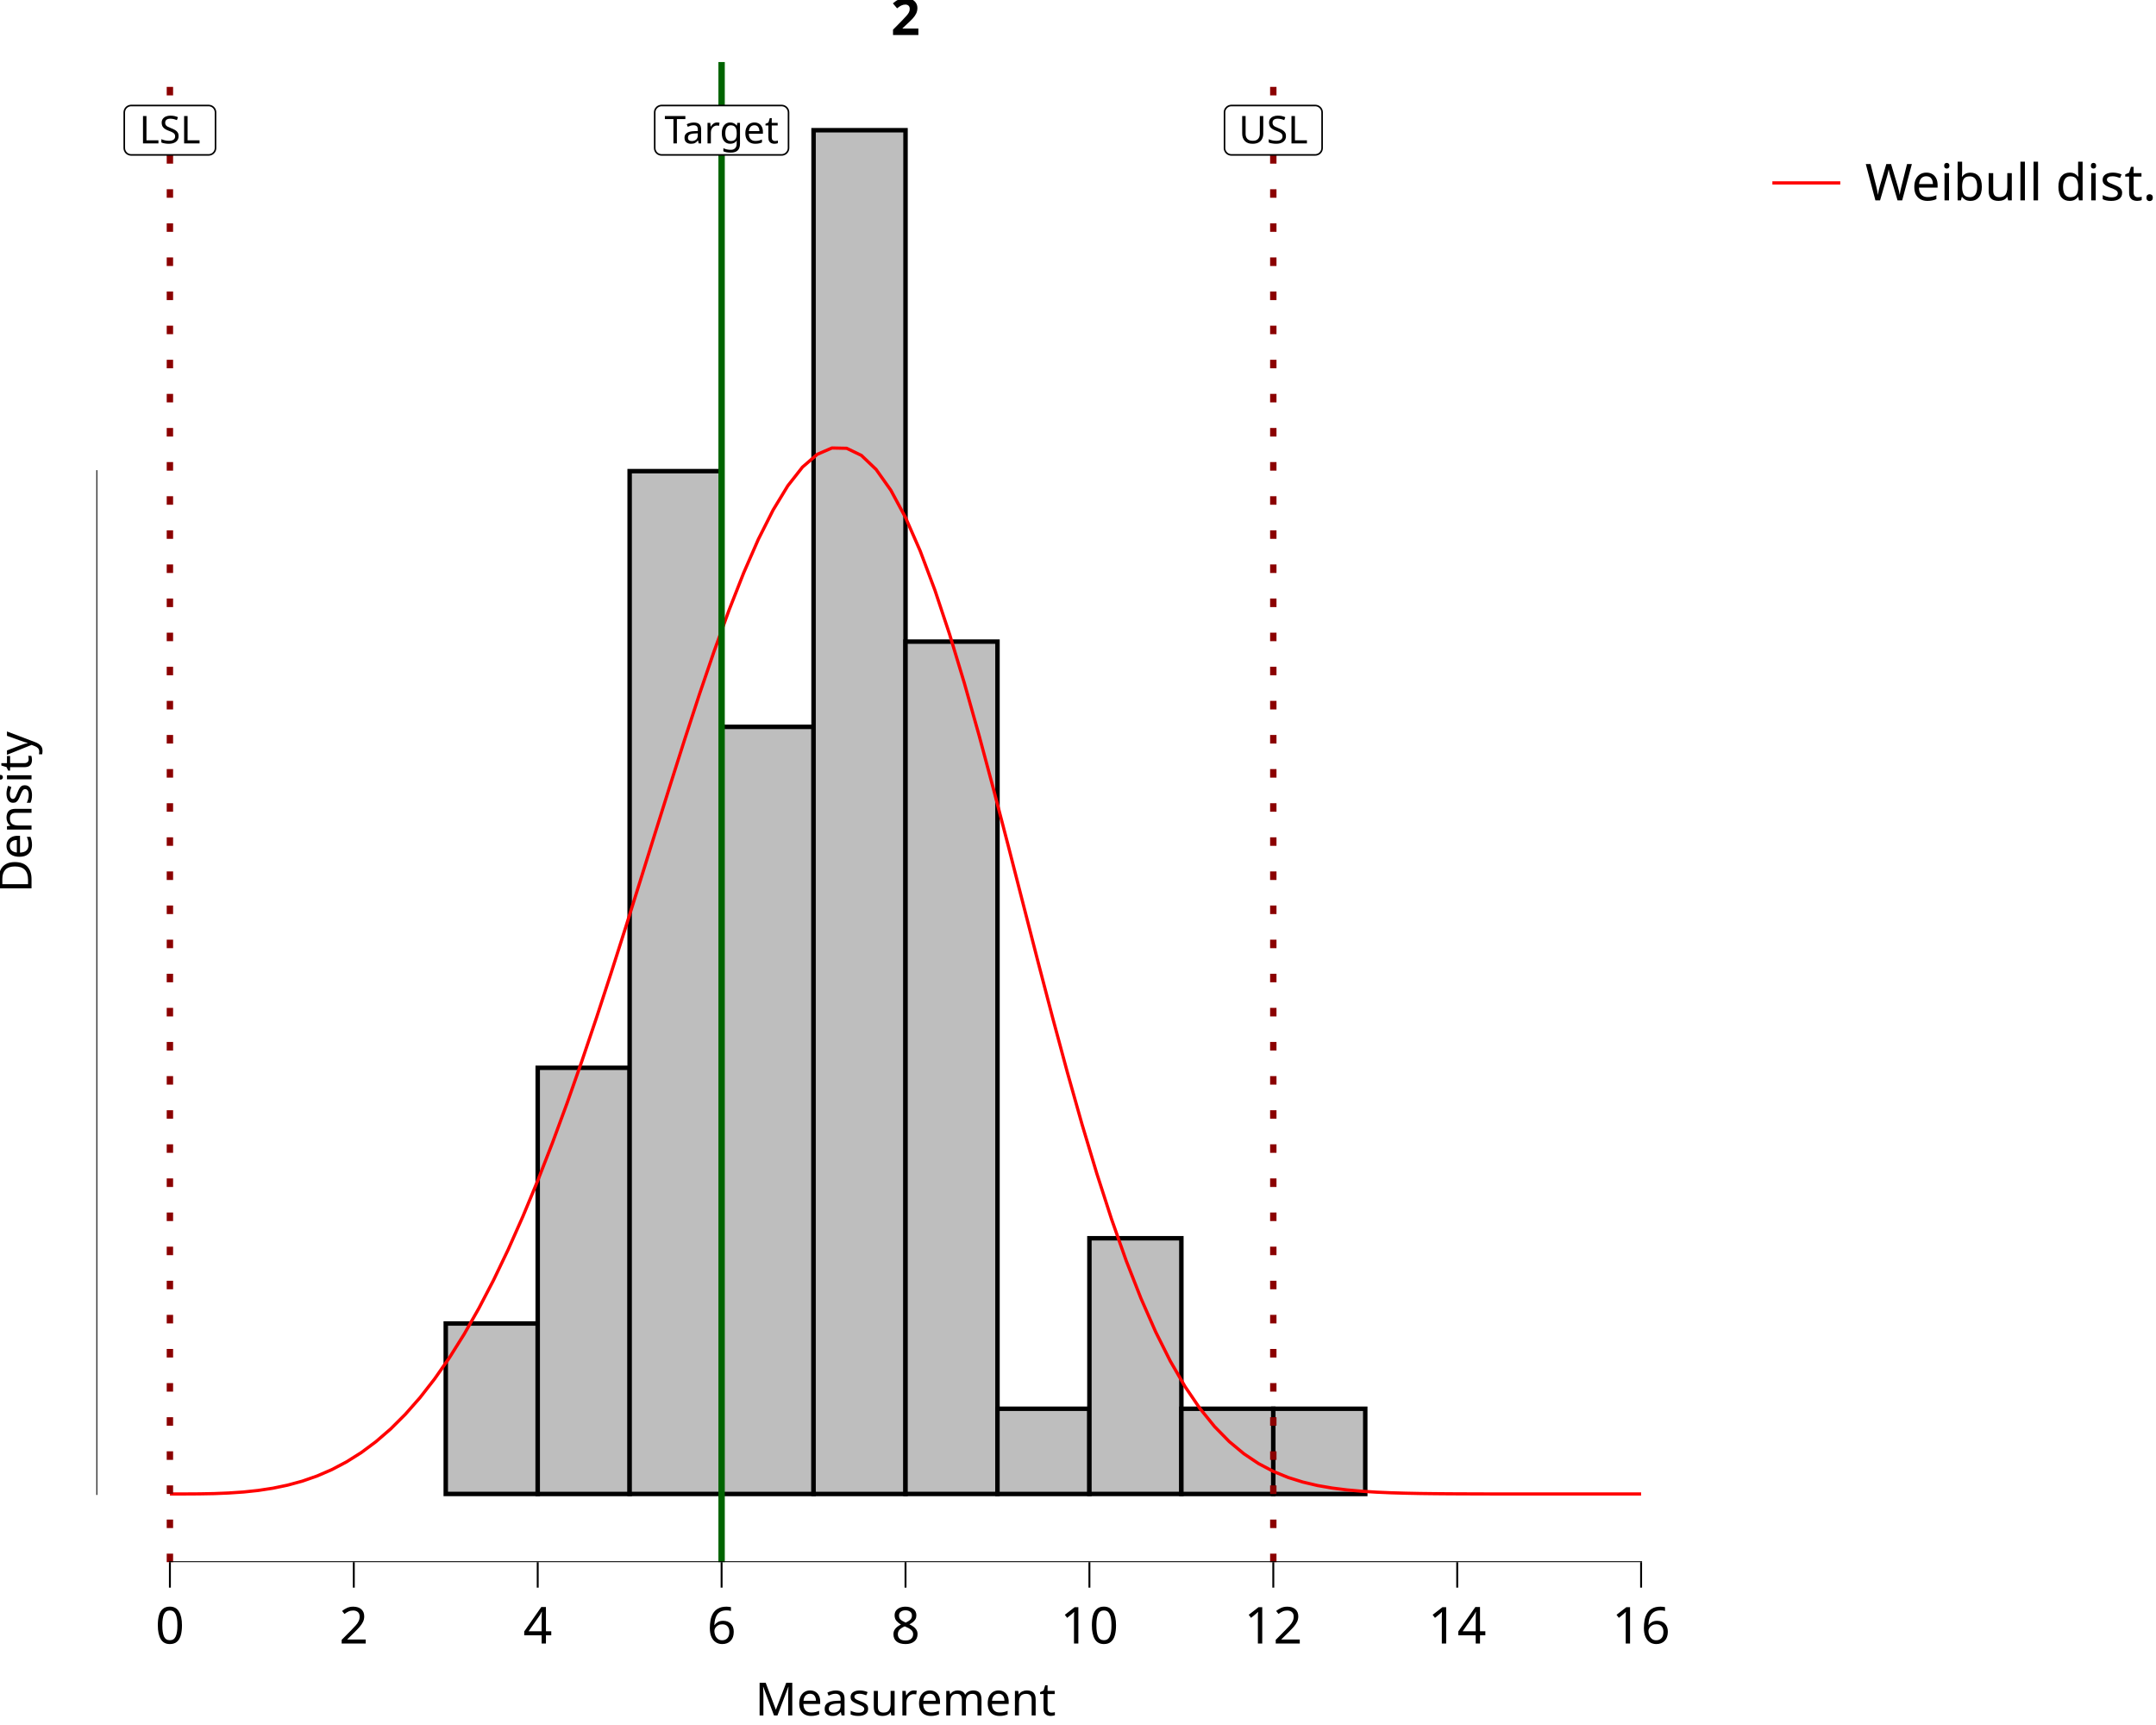
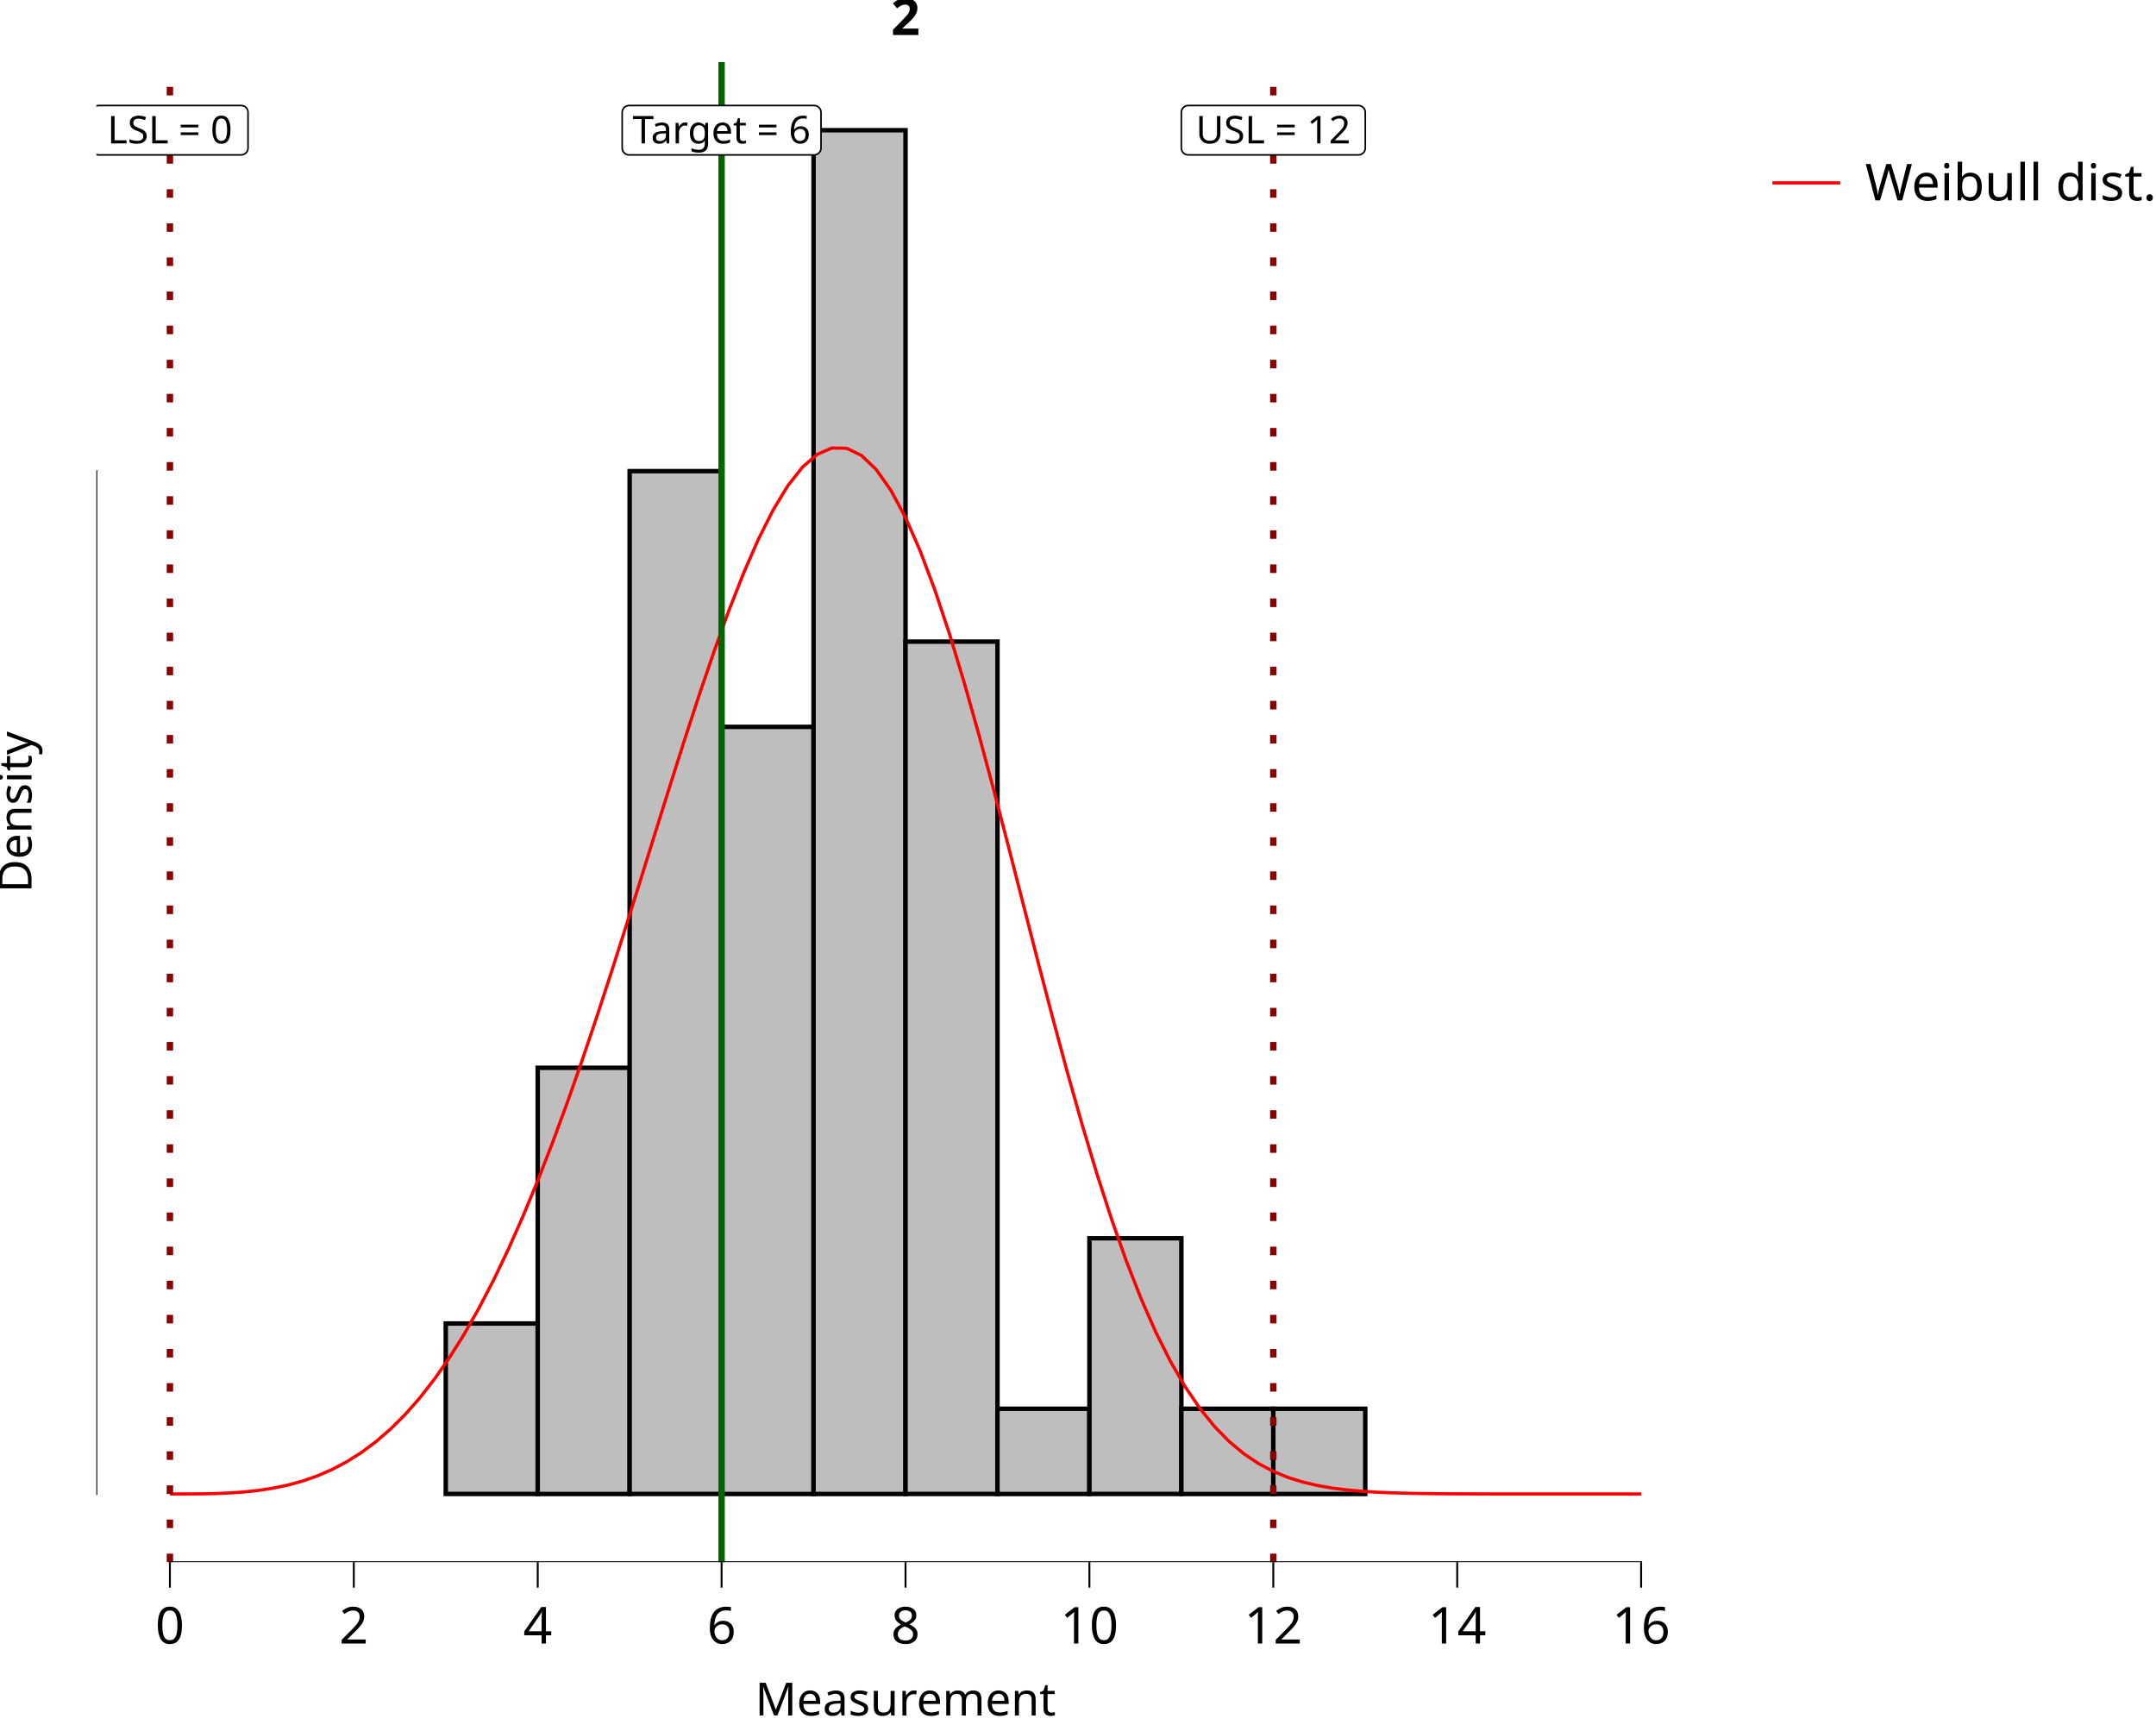
<svg xmlns="http://www.w3.org/2000/svg" class="svglite" data-engine-version="2.0" width="720.00pt" height="576.00pt" viewBox="0 0 720.00 576.00">
  <defs>
    <style type="text/css">
    .svglite line, .svglite polyline, .svglite polygon, .svglite path, .svglite rect, .svglite circle {
      fill: none;
      stroke: #000000;
      stroke-linecap: round;
      stroke-linejoin: round;
      stroke-miterlimit: 10.00;
    }
  </style>
  </defs>
  <rect width="100%" height="100%" style="stroke: none; fill: #FFFFFF;" />
  <defs>
    <clipPath id="cpMC4wMHw3MjAuMDB8MC4wMHw1NzYuMDA=">
      <rect x="0.00" y="0.00" width="720.00" height="576.00" />
    </clipPath>
  </defs>
  <g clip-path="url(#cpMC4wMHw3MjAuMDB8MC4wMHw1NzYuMDA=)">
    <rect x="0.00" y="0.00" width="720.00" height="576.00" style="stroke-width: 10.67; stroke: none;" />
  </g>
  <defs>
    <clipPath id="cpMzIuMTd8NTcyLjYyfDIwLjcxfDUyMS42Mw==">
      <rect x="32.17" y="20.71" width="540.45" height="500.92" />
    </clipPath>
  </defs>
  <g clip-path="url(#cpMzIuMTd8NTcyLjYyfDIwLjcxfDUyMS42Mw==)">
    <rect x="32.17" y="20.71" width="540.45" height="500.92" style="stroke-width: 10.67; stroke: none;" />
    <rect x="56.74" y="498.86" width="30.71" height="0.00" style="stroke-width: 1.49; stroke-linecap: butt; stroke-linejoin: miter; fill: #BEBEBE;" />
    <rect x="87.45" y="498.86" width="30.71" height="0.00" style="stroke-width: 1.49; stroke-linecap: butt; stroke-linejoin: miter; fill: #BEBEBE;" />
    <rect x="118.15" y="498.86" width="30.71" height="0.00" style="stroke-width: 1.49; stroke-linecap: butt; stroke-linejoin: miter; fill: #BEBEBE;" />
    <rect x="148.86" y="441.93" width="30.71" height="56.92" style="stroke-width: 1.49; stroke-linecap: butt; stroke-linejoin: miter; fill: #BEBEBE;" />
    <rect x="179.57" y="356.55" width="30.71" height="142.31" style="stroke-width: 1.49; stroke-linecap: butt; stroke-linejoin: miter; fill: #BEBEBE;" />
    <rect x="210.27" y="157.32" width="30.71" height="341.53" style="stroke-width: 1.49; stroke-linecap: butt; stroke-linejoin: miter; fill: #BEBEBE;" />
    <rect x="240.98" y="242.71" width="30.71" height="256.15" style="stroke-width: 1.49; stroke-linecap: butt; stroke-linejoin: miter; fill: #BEBEBE;" />
    <rect x="271.69" y="43.48" width="30.71" height="455.38" style="stroke-width: 1.49; stroke-linecap: butt; stroke-linejoin: miter; fill: #BEBEBE;" />
    <rect x="302.40" y="214.24" width="30.71" height="284.61" style="stroke-width: 1.49; stroke-linecap: butt; stroke-linejoin: miter; fill: #BEBEBE;" />
    <rect x="333.10" y="470.40" width="30.71" height="28.46" style="stroke-width: 1.49; stroke-linecap: butt; stroke-linejoin: miter; fill: #BEBEBE;" />
    <rect x="363.81" y="413.47" width="30.71" height="85.38" style="stroke-width: 1.49; stroke-linecap: butt; stroke-linejoin: miter; fill: #BEBEBE;" />
    <rect x="394.52" y="470.40" width="30.71" height="28.46" style="stroke-width: 1.49; stroke-linecap: butt; stroke-linejoin: miter; fill: #BEBEBE;" />
    <rect x="425.22" y="470.40" width="30.71" height="28.46" style="stroke-width: 1.49; stroke-linecap: butt; stroke-linejoin: miter; fill: #BEBEBE;" />
    <rect x="455.93" y="498.86" width="30.71" height="0.00" style="stroke-width: 1.49; stroke-linecap: butt; stroke-linejoin: miter; fill: #BEBEBE;" />
    <rect x="486.64" y="498.86" width="30.71" height="0.00" style="stroke-width: 1.49; stroke-linecap: butt; stroke-linejoin: miter; fill: #BEBEBE;" />
    <rect x="517.35" y="498.86" width="30.71" height="0.00" style="stroke-width: 1.49; stroke-linecap: butt; stroke-linejoin: miter; fill: #BEBEBE;" />
    <polyline points="56.74,498.86 61.65,498.85 66.56,498.82 71.48,498.73 76.39,498.53 81.30,498.20 86.22,497.68 91.13,496.93 96.04,495.91 100.96,494.57 105.87,492.86 110.78,490.74 115.70,488.15 120.61,485.06 125.52,481.41 130.44,477.16 135.35,472.26 140.26,466.69 145.17,460.39 150.09,453.34 155.00,445.51 159.91,436.88 164.83,427.44 169.74,417.18 174.65,406.11 179.57,394.26 184.48,381.64 189.39,368.32 194.31,354.33 199.22,339.77 204.13,324.73 209.05,309.32 213.96,293.66 218.87,277.90 223.79,262.21 228.70,246.75 233.61,231.73 238.52,217.34 243.44,203.79 248.35,191.30 253.26,180.06 258.18,170.30 263.09,162.21 268.00,155.96 272.92,151.71 277.83,149.59 282.74,149.69 287.66,152.06 292.57,156.74 297.48,163.67 302.40,172.80 307.31,183.99 312.22,197.08 317.14,211.87 322.05,228.12 326.96,245.54 331.87,263.85 336.79,282.74 341.70,301.90 346.61,321.02 351.53,339.83 356.44,358.05 361.35,375.44 366.27,391.82 371.18,407.03 376.09,420.95 381.01,433.51 385.92,444.70 390.83,454.51 395.75,463.00 400.66,470.23 405.57,476.31 410.49,481.34 415.40,485.43 420.31,488.72 425.22,491.31 430.14,493.33 435.05,494.87 439.96,496.03 444.88,496.88 449.79,497.50 454.70,497.94 459.62,498.25 464.53,498.46 469.44,498.60 474.36,498.70 479.27,498.76 484.18,498.80 489.10,498.82 494.01,498.84 498.92,498.85 503.84,498.85 508.75,498.85 513.66,498.85 518.57,498.86 523.49,498.86 528.40,498.86 533.31,498.86 538.23,498.86 543.14,498.86 548.05,498.86 " style="stroke-width: 1.07; stroke: #FF0000; stroke-linecap: butt;" />
    <line x1="240.98" y1="521.63" x2="240.98" y2="20.71" style="stroke-width: 2.13; stroke: #006400; stroke-linecap: butt;" />
    <line x1="56.74" y1="521.63" x2="56.74" y2="20.71" style="stroke-width: 2.13; stroke: #8B0000; stroke-dasharray: 2.85,8.54; stroke-linecap: butt;" />
    <line x1="425.22" y1="521.63" x2="425.22" y2="20.71" style="stroke-width: 2.13; stroke: #8B0000; stroke-dasharray: 2.85,8.54; stroke-linecap: butt;" />
-     <polygon points="220.94,51.72 261.02,51.72 260.93,51.72 261.30,51.71 261.66,51.63 262.01,51.50 262.33,51.32 262.62,51.08 262.86,50.80 263.06,50.49 263.21,50.15 263.30,49.79 263.33,49.42 263.33,49.42 263.33,37.53 263.33,37.53 263.30,37.17 263.21,36.80 263.06,36.46 262.86,36.15 262.62,35.87 262.33,35.64 262.01,35.45 261.66,35.32 261.30,35.25 261.02,35.23 220.94,35.23 221.22,35.25 220.85,35.23 220.48,35.28 220.13,35.38 219.79,35.54 219.48,35.75 219.22,36.01 218.99,36.30 218.82,36.63 218.70,36.98 218.65,37.35 218.64,37.53 218.64,49.42 218.65,49.23 218.65,49.60 218.70,49.97 218.82,50.32 218.99,50.65 219.22,50.95 219.48,51.20 219.79,51.42 220.13,51.57 220.48,51.68 220.85,51.72 " style="stroke-width: 0.53; fill: #FFFFFF;" />
-     <text x="240.98" y="47.88" text-anchor="middle" style="font-size: 12.80px; font-family: sans;" textLength="37.01px" lengthAdjust="spacingAndGlyphs">Target</text>
-     <polygon points="43.81,51.72 69.67,51.72 69.57,51.72 69.95,51.71 70.31,51.63 70.66,51.50 70.98,51.32 71.26,51.08 71.51,50.80 71.71,50.49 71.85,50.15 71.94,49.79 71.97,49.42 71.97,49.42 71.97,37.53 71.97,37.53 71.94,37.17 71.85,36.80 71.71,36.46 71.51,36.15 71.26,35.87 70.98,35.64 70.66,35.45 70.31,35.32 69.95,35.25 69.67,35.23 43.81,35.23 44.09,35.25 43.72,35.23 43.35,35.28 42.99,35.38 42.66,35.54 42.35,35.75 42.08,36.01 41.86,36.30 41.69,36.63 41.57,36.98 41.51,37.35 41.50,37.53 41.50,49.42 41.51,49.23 41.51,49.60 41.57,49.97 41.69,50.32 41.86,50.65 42.08,50.95 42.35,51.20 42.66,51.42 42.99,51.57 43.35,51.68 43.72,51.72 " style="stroke-width: 0.53; fill: #FFFFFF;" />
-     <text x="56.74" y="47.88" text-anchor="middle" style="font-size: 12.80px; font-family: sans;" textLength="22.79px" lengthAdjust="spacingAndGlyphs">LSL</text>
-     <polygon points="411.23,51.72 439.22,51.72 439.13,51.72 439.50,51.71 439.86,51.63 440.21,51.50 440.53,51.32 440.81,51.08 441.06,50.80 441.26,50.49 441.40,50.15 441.49,49.79 441.52,49.42 441.52,49.42 441.52,37.53 441.52,37.53 441.49,37.17 441.40,36.80 441.26,36.46 441.06,36.15 440.81,35.87 440.53,35.64 440.21,35.45 439.86,35.32 439.50,35.25 439.22,35.23 411.23,35.23 411.51,35.25 411.14,35.23 410.77,35.28 410.41,35.38 410.08,35.54 409.77,35.75 409.51,36.01 409.28,36.30 409.11,36.63 408.99,36.98 408.93,37.35 408.93,37.53 408.93,49.42 408.93,49.23 408.93,49.60 408.99,49.97 409.11,50.32 409.28,50.65 409.51,50.95 409.77,51.20 410.08,51.42 410.41,51.57 410.77,51.68 411.14,51.72 " style="stroke-width: 0.53; fill: #FFFFFF;" />
-     <text x="425.22" y="47.88" text-anchor="middle" style="font-size: 12.80px; font-family: sans;" textLength="24.91px" lengthAdjust="spacingAndGlyphs">USL</text>
+     <polygon points="210.08,51.72 271.88,51.72 271.79,51.72 272.16,51.71 272.52,51.63 272.87,51.50 273.19,51.32 273.48,51.08 273.72,50.80 273.92,50.49 274.07,50.15 274.15,49.79 274.18,49.42 274.18,49.42 274.18,37.53 274.18,37.53 274.15,37.17 274.07,36.80 273.92,36.46 273.72,36.15 273.48,35.87 273.19,35.64 272.87,35.45 272.52,35.32 272.16,35.25 271.88,35.23 210.08,35.23 210.36,35.25 209.99,35.23 209.62,35.28 209.27,35.38 208.93,35.54 208.63,35.75 208.36,36.01 208.14,36.30 207.96,36.63 207.85,36.98 207.79,37.35 207.78,37.53 207.78,49.42 207.79,49.23 207.79,49.60 207.85,49.97 207.96,50.32 208.14,50.65 208.36,50.95 208.63,51.20 208.93,51.42 209.27,51.57 209.62,51.68 209.99,51.72 " style="stroke-width: 0.53; fill: #FFFFFF;" />
+     <text x="240.98" y="47.88" text-anchor="middle" style="font-size: 12.80px; font-family: sans;" textLength="58.72px" lengthAdjust="spacingAndGlyphs">Target = 6</text>
+     <polygon points="32.95,51.72 80.53,51.72 80.43,51.72 80.80,51.71 81.17,51.63 81.51,51.50 81.84,51.32 82.12,51.08 82.37,50.80 82.57,50.49 82.71,50.15 82.80,49.79 82.83,49.42 82.83,49.42 82.83,37.53 82.83,37.53 82.80,37.17 82.71,36.80 82.57,36.46 82.37,36.15 82.12,35.87 81.84,35.64 81.51,35.45 81.17,35.32 80.80,35.25 80.53,35.23 32.95,35.23 33.23,35.25 32.86,35.23 32.49,35.28 32.13,35.38 31.80,35.54 31.49,35.75 31.22,36.01 31.00,36.30 30.83,36.63 30.71,36.98 30.65,37.35 30.65,37.53 30.65,49.42 30.65,49.23 30.65,49.60 30.71,49.97 30.83,50.32 31.00,50.65 31.22,50.95 31.49,51.20 31.80,51.42 32.13,51.57 32.49,51.68 32.86,51.72 " style="stroke-width: 0.53; fill: #FFFFFF;" />
+     <text x="56.74" y="47.88" text-anchor="middle" style="font-size: 12.80px; font-family: sans;" textLength="44.50px" lengthAdjust="spacingAndGlyphs">LSL = 0</text>
+     <polygon points="396.81,51.72 453.64,51.72 453.54,51.72 453.92,51.71 454.28,51.63 454.63,51.50 454.95,51.32 455.23,51.08 455.48,50.80 455.68,50.49 455.82,50.15 455.91,49.79 455.94,49.42 455.94,49.42 455.94,37.53 455.94,37.53 455.91,37.17 455.82,36.80 455.68,36.46 455.48,36.15 455.23,35.87 454.95,35.64 454.63,35.45 454.28,35.32 453.92,35.25 453.64,35.23 396.81,35.23 397.09,35.25 396.72,35.23 396.35,35.28 395.99,35.38 395.66,35.54 395.35,35.75 395.09,36.01 394.86,36.30 394.69,36.63 394.57,36.98 394.51,37.35 394.51,37.53 394.51,49.42 394.51,49.23 394.51,49.60 394.57,49.97 394.69,50.32 394.86,50.65 395.09,50.95 395.35,51.20 395.66,51.42 395.99,51.57 396.35,51.68 396.72,51.72 " style="stroke-width: 0.53; fill: #FFFFFF;" />
+     <text x="425.22" y="47.88" text-anchor="middle" style="font-size: 12.80px; font-family: sans;" textLength="53.75px" lengthAdjust="spacingAndGlyphs">USL = 12</text>
    <line x1="56.42" y1="521.63" x2="548.37" y2="521.63" style="stroke-width: 0.64; stroke-linecap: butt;" />
    <line x1="32.17" y1="499.18" x2="32.17" y2="157.00" style="stroke-width: 0.64; stroke-linecap: butt;" />
    <rect x="32.17" y="20.71" width="540.45" height="500.92" style="stroke-width: 0.00; stroke: none;" />
  </g>
  <g clip-path="url(#cpMC4wMHw3MjAuMDB8MC4wMHw1NzYuMDA=)">
    <polyline points="32.17,521.63 32.17,20.71 " style="stroke-width: 0.00; stroke: none; stroke-linecap: butt;" />
    <polyline points="32.17,521.63 572.62,521.63 " style="stroke-width: 0.00; stroke: none; stroke-linecap: butt;" />
    <polyline points="56.74,530.13 56.74,521.63 " style="stroke-width: 0.64; stroke-linecap: butt;" />
    <polyline points="118.15,530.13 118.15,521.63 " style="stroke-width: 0.64; stroke-linecap: butt;" />
    <polyline points="179.57,530.13 179.57,521.63 " style="stroke-width: 0.64; stroke-linecap: butt;" />
    <polyline points="240.98,530.13 240.98,521.63 " style="stroke-width: 0.64; stroke-linecap: butt;" />
    <polyline points="302.40,530.13 302.40,521.63 " style="stroke-width: 0.64; stroke-linecap: butt;" />
    <polyline points="363.81,530.13 363.81,521.63 " style="stroke-width: 0.64; stroke-linecap: butt;" />
    <polyline points="425.22,530.13 425.22,521.63 " style="stroke-width: 0.64; stroke-linecap: butt;" />
    <polyline points="486.64,530.13 486.64,521.63 " style="stroke-width: 0.64; stroke-linecap: butt;" />
    <polyline points="548.05,530.13 548.05,521.63 " style="stroke-width: 0.64; stroke-linecap: butt;" />
    <text x="56.74" y="548.80" text-anchor="middle" style="font-size: 17.00px; font-family: sans;" textLength="9.46px" lengthAdjust="spacingAndGlyphs">0</text>
    <text x="118.15" y="548.80" text-anchor="middle" style="font-size: 17.00px; font-family: sans;" textLength="9.46px" lengthAdjust="spacingAndGlyphs">2</text>
    <text x="179.57" y="548.80" text-anchor="middle" style="font-size: 17.00px; font-family: sans;" textLength="9.46px" lengthAdjust="spacingAndGlyphs">4</text>
    <text x="240.98" y="548.80" text-anchor="middle" style="font-size: 17.00px; font-family: sans;" textLength="9.46px" lengthAdjust="spacingAndGlyphs">6</text>
    <text x="302.40" y="548.80" text-anchor="middle" style="font-size: 17.00px; font-family: sans;" textLength="9.46px" lengthAdjust="spacingAndGlyphs">8</text>
    <text x="363.81" y="548.80" text-anchor="middle" style="font-size: 17.00px; font-family: sans;" textLength="18.91px" lengthAdjust="spacingAndGlyphs">10</text>
    <text x="425.22" y="548.80" text-anchor="middle" style="font-size: 17.00px; font-family: sans;" textLength="18.91px" lengthAdjust="spacingAndGlyphs">12</text>
    <text x="486.64" y="548.80" text-anchor="middle" style="font-size: 17.00px; font-family: sans;" textLength="18.91px" lengthAdjust="spacingAndGlyphs">14</text>
    <text x="548.05" y="548.80" text-anchor="middle" style="font-size: 17.00px; font-family: sans;" textLength="18.91px" lengthAdjust="spacingAndGlyphs">16</text>
    <text x="302.40" y="572.82" text-anchor="middle" style="font-size: 15.30px; font-family: sans;" textLength="93.56px" lengthAdjust="spacingAndGlyphs">Measurement</text>
    <text transform="translate(10.53,271.17) rotate(-90)" text-anchor="middle" style="font-size: 15.30px; font-family: sans;" textLength="51.03px" lengthAdjust="spacingAndGlyphs">Density</text>
    <rect x="583.58" y="20.71" width="136.42" height="60.01" style="stroke-width: 0.75; stroke: none;" />
    <rect x="583.58" y="20.71" width="136.42" height="60.01" style="stroke-width: 10.67; stroke: none;" />
    <rect x="589.06" y="46.90" width="28.35" height="28.35" style="stroke-width: 10.67; stroke: none;" />
    <line x1="591.89" y1="61.07" x2="614.57" y2="61.07" style="stroke-width: 1.07; stroke: #FF0000; stroke-linecap: butt;" />
    <text x="622.88" y="66.92" style="font-size: 17.00px; font-family: sans;" textLength="91.64px" lengthAdjust="spacingAndGlyphs">Weibull dist.</text>
    <text x="302.40" y="11.70" text-anchor="middle" style="font-size: 17.00px; font-weight: bold; font-family: sans;" textLength="9.46px" lengthAdjust="spacingAndGlyphs">2</text>
  </g>
</svg>
